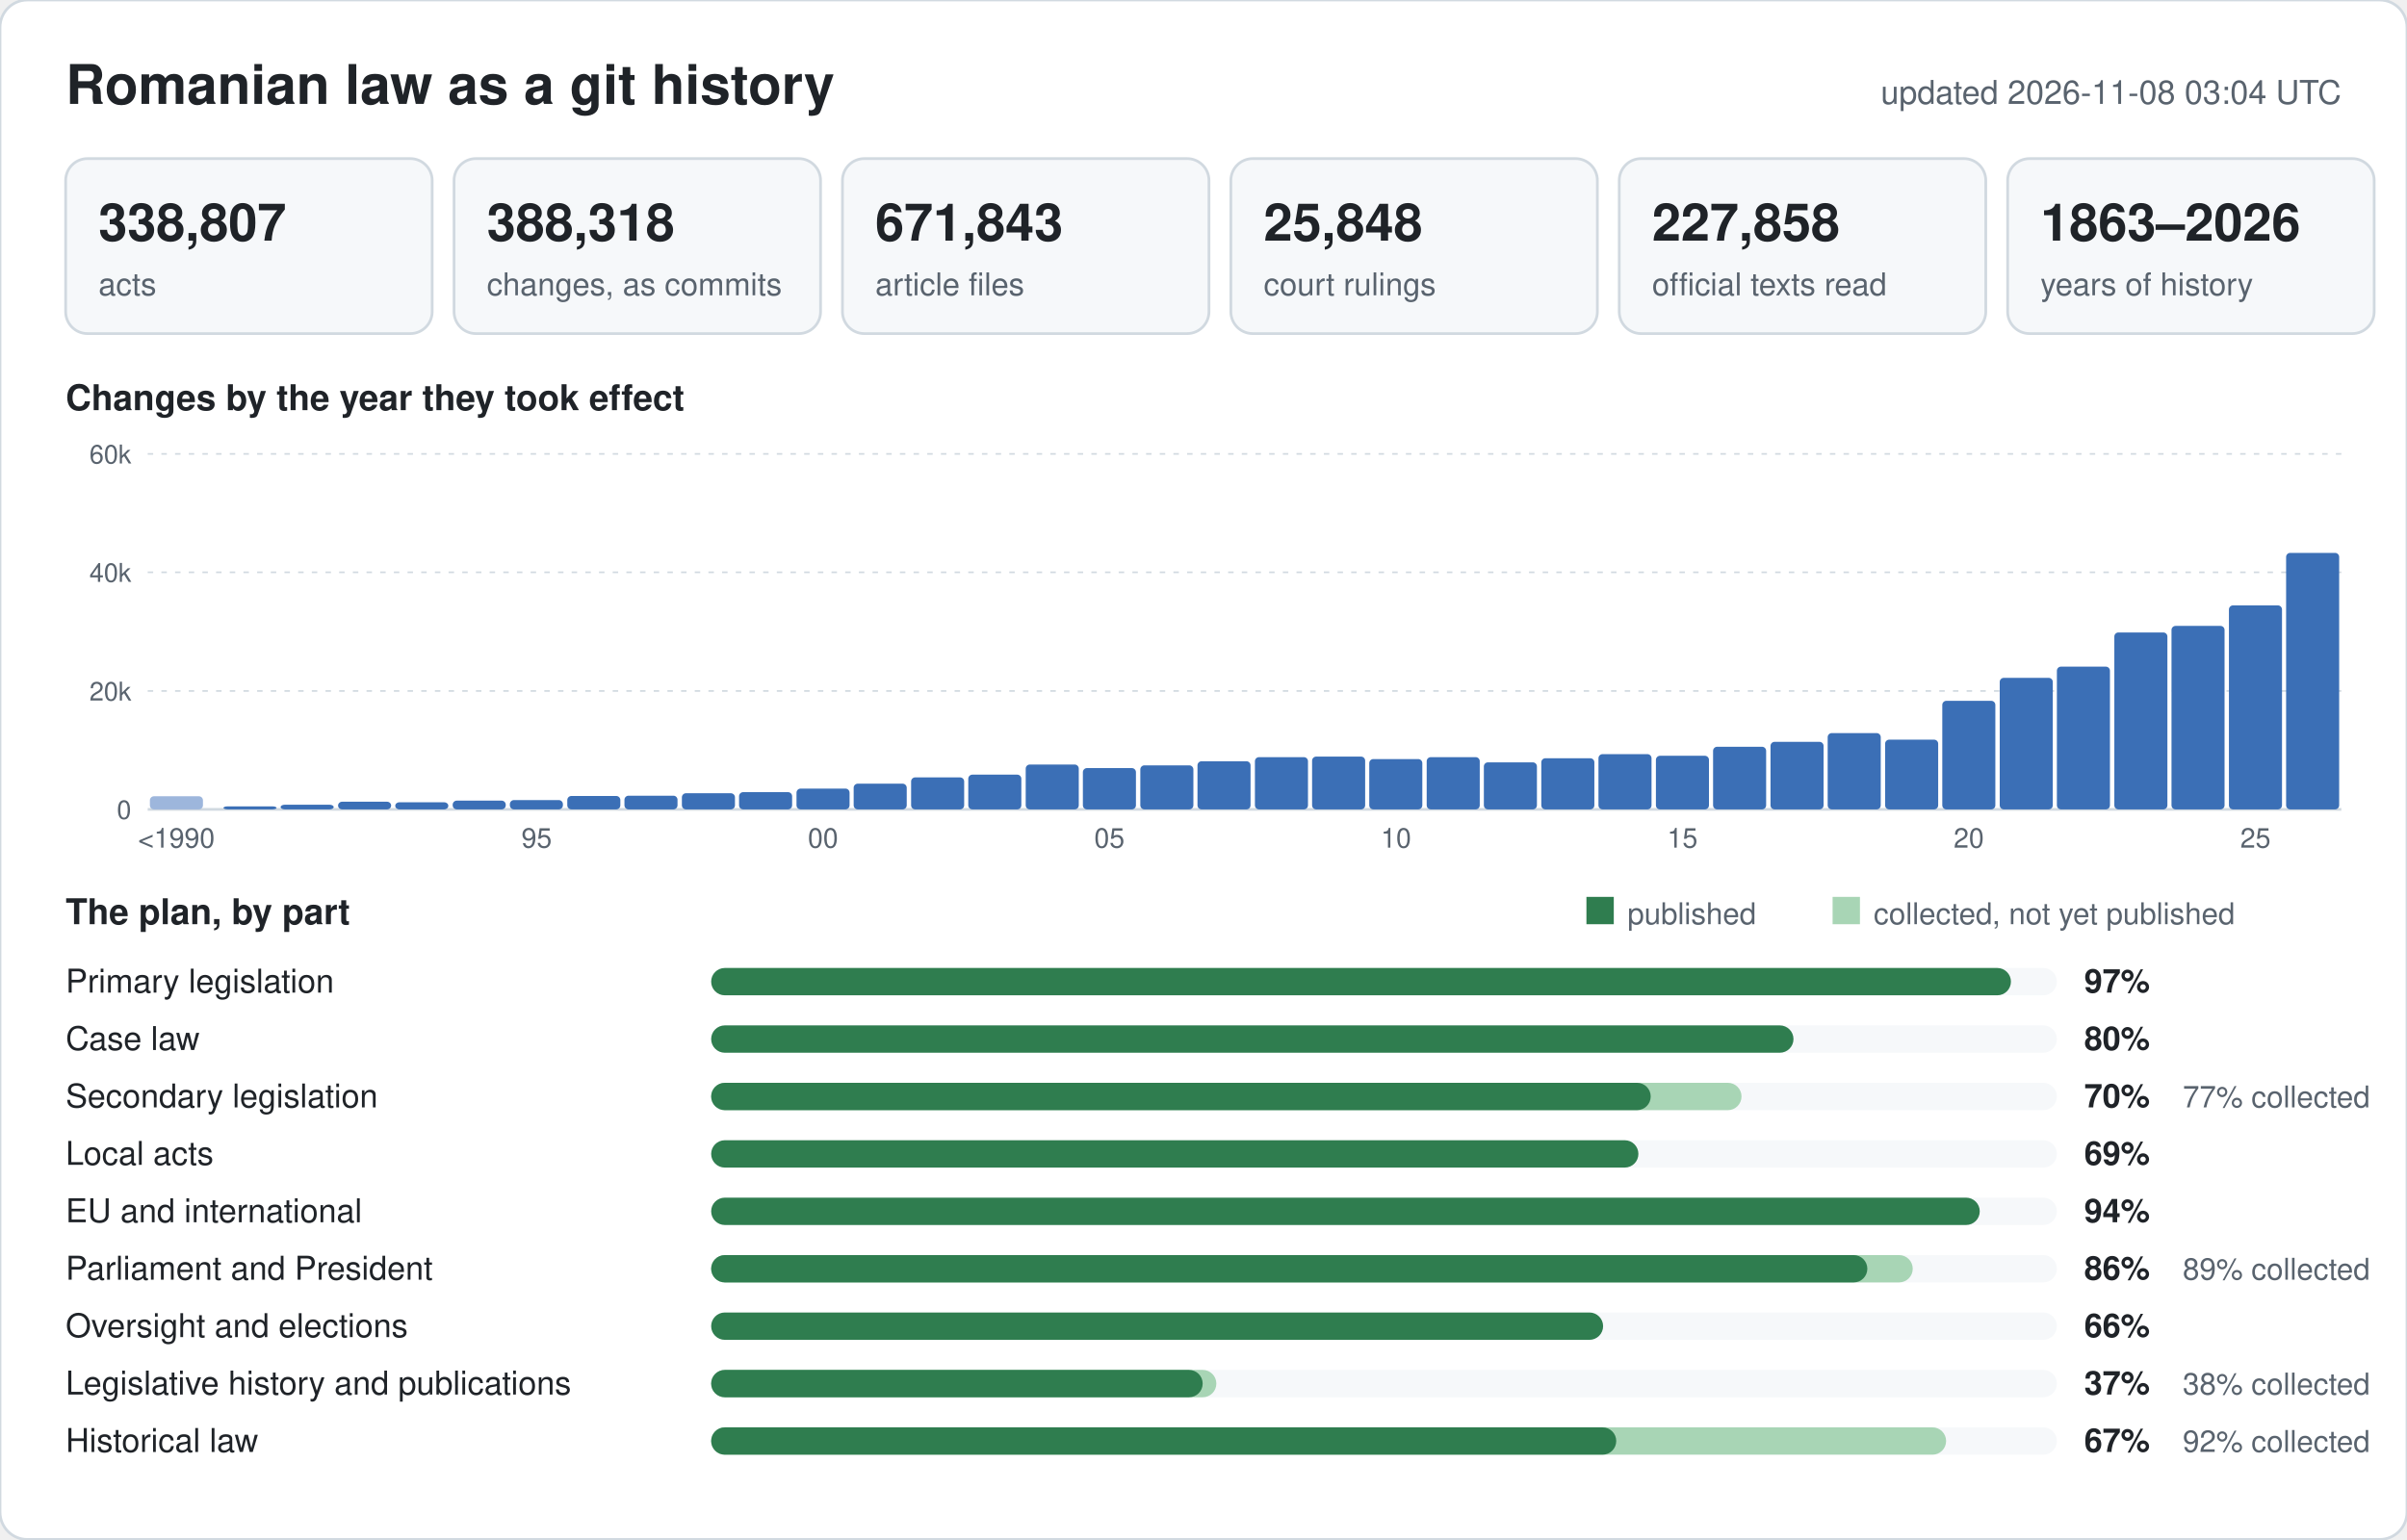
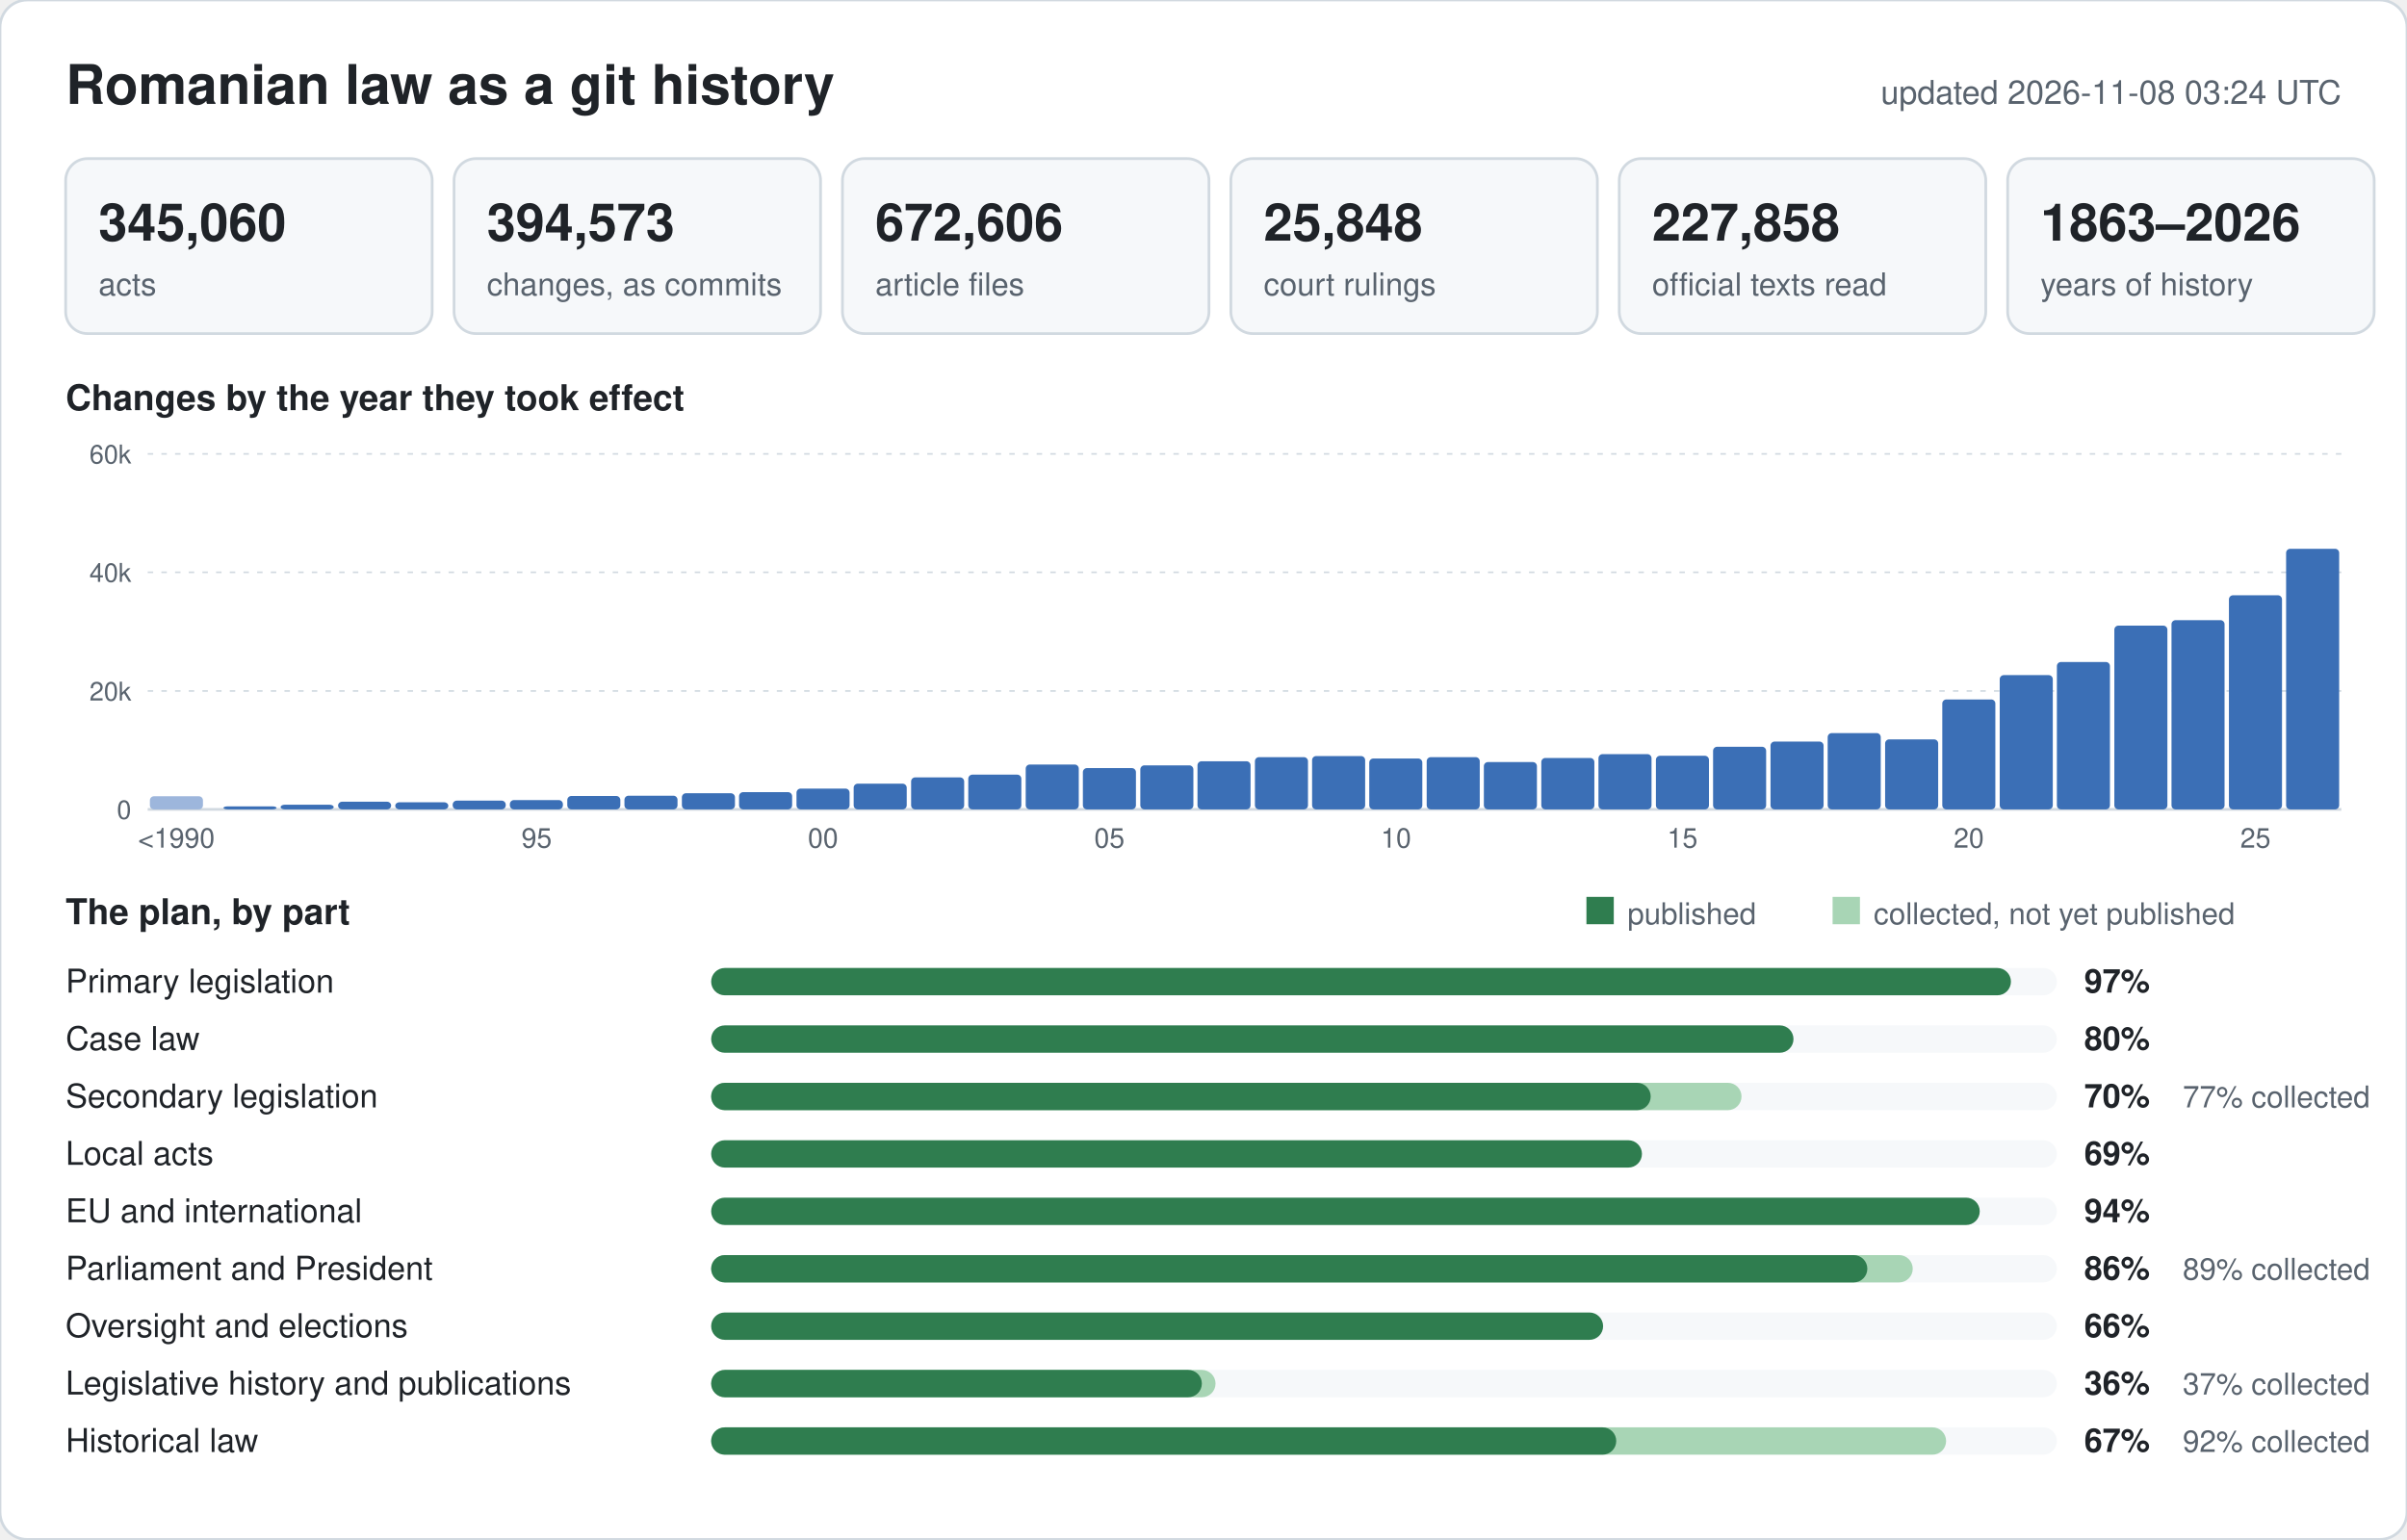
<svg xmlns="http://www.w3.org/2000/svg" width="880" height="563" viewBox="0 0 880 563" font-family="-apple-system,BlinkMacSystemFont,Segoe UI,Helvetica,Arial,sans-serif">
  <rect width="880" height="563" rx="10" fill="#ffffff" stroke="#d1d9e0" />
  <text x="24" y="38" font-size="20" font-weight="600" fill="#1f2328">Romanian law as a git history</text>
-   <text x="856" y="38" font-size="12" text-anchor="end" fill="#59636e">updated 2026-11-08 03:04 UTC</text>
+   <text x="856" y="38" font-size="12" text-anchor="end" fill="#59636e">updated 2026-11-08 03:24 UTC</text>
  <rect x="24" y="58" width="134" height="64" rx="8" fill="#f6f8fa" stroke="#d1d9e0" />
-   <text x="36" y="88" font-size="19" font-weight="600" fill="#1f2328">338,807</text>
+   <text x="36" y="88" font-size="19" font-weight="600" fill="#1f2328">345,060</text>
  <text x="36" y="108" font-size="11.5" fill="#59636e">acts</text>
  <rect x="166" y="58" width="134" height="64" rx="8" fill="#f6f8fa" stroke="#d1d9e0" />
-   <text x="178" y="88" font-size="19" font-weight="600" fill="#1f2328">388,318</text>
+   <text x="178" y="88" font-size="19" font-weight="600" fill="#1f2328">394,573</text>
  <text x="178" y="108" font-size="11.5" fill="#59636e">changes, as commits</text>
  <rect x="308" y="58" width="134" height="64" rx="8" fill="#f6f8fa" stroke="#d1d9e0" />
-   <text x="320" y="88" font-size="19" font-weight="600" fill="#1f2328">671,843</text>
+   <text x="320" y="88" font-size="19" font-weight="600" fill="#1f2328">672,606</text>
  <text x="320" y="108" font-size="11.5" fill="#59636e">article files</text>
  <rect x="450" y="58" width="134" height="64" rx="8" fill="#f6f8fa" stroke="#d1d9e0" />
  <text x="462" y="88" font-size="19" font-weight="600" fill="#1f2328">25,848</text>
  <text x="462" y="108" font-size="11.5" fill="#59636e">court rulings</text>
  <rect x="592" y="58" width="134" height="64" rx="8" fill="#f6f8fa" stroke="#d1d9e0" />
  <text x="604" y="88" font-size="19" font-weight="600" fill="#1f2328">227,858</text>
  <text x="604" y="108" font-size="11.5" fill="#59636e">official texts read</text>
  <rect x="734" y="58" width="134" height="64" rx="8" fill="#f6f8fa" stroke="#d1d9e0" />
  <text x="746" y="88" font-size="19" font-weight="600" fill="#1f2328">1863–2026</text>
  <text x="746" y="108" font-size="11.5" fill="#59636e">years of history</text>
  <text x="24" y="150" font-size="13" font-weight="600" fill="#1f2328">Changes by the year they took effect</text>
  <line x1="54" y1="296.0" x2="856" y2="296.0" stroke="#d1d9e0" stroke-width="1" />
  <text x="48" y="299.5" font-size="9.5" text-anchor="end" fill="#59636e">0</text>
  <line x1="54" y1="252.7" x2="856" y2="252.7" stroke="#d1d9e0" stroke-width="0.6" stroke-dasharray="2 3" />
  <text x="48" y="256.2" font-size="9.5" text-anchor="end" fill="#59636e">20k</text>
  <line x1="54" y1="209.3" x2="856" y2="209.3" stroke="#d1d9e0" stroke-width="0.6" stroke-dasharray="2 3" />
  <text x="48" y="212.8" font-size="9.5" text-anchor="end" fill="#59636e">40k</text>
  <line x1="54" y1="166.0" x2="856" y2="166.0" stroke="#d1d9e0" stroke-width="0.6" stroke-dasharray="2 3" />
  <text x="48" y="169.5" font-size="9.5" text-anchor="end" fill="#59636e">60k</text>
  <rect x="54.8" y="291.2" width="19.4" height="4.8" rx="1.5" fill="#9db6dc" />
  <text x="64.5" y="310" font-size="10" text-anchor="middle" fill="#59636e">&lt;1990</text>
  <rect x="81.7" y="294.9" width="19.4" height="1.1" rx="1.5" fill="#3b6fb6" />
  <rect x="102.6" y="294.3" width="19.4" height="1.7" rx="1.5" fill="#3b6fb6" />
  <rect x="123.6" y="293.2" width="19.4" height="2.8" rx="1.5" fill="#3b6fb6" />
  <rect x="144.5" y="293.4" width="19.4" height="2.6" rx="1.5" fill="#3b6fb6" />
  <rect x="165.5" y="292.8" width="19.4" height="3.2" rx="1.5" fill="#3b6fb6" />
  <rect x="186.4" y="292.6" width="19.4" height="3.4" rx="1.5" fill="#3b6fb6" />
  <text x="196.2" y="310" font-size="10" text-anchor="middle" fill="#59636e">95</text>
  <rect x="207.4" y="291.1" width="19.4" height="4.9" rx="1.5" fill="#3b6fb6" />
  <rect x="228.3" y="291.0" width="19.4" height="5.0" rx="1.5" fill="#3b6fb6" />
  <rect x="249.3" y="290.1" width="19.4" height="5.9" rx="1.5" fill="#3b6fb6" />
  <rect x="270.2" y="289.7" width="19.4" height="6.3" rx="1.5" fill="#3b6fb6" />
  <rect x="291.2" y="288.4" width="19.4" height="7.6" rx="1.5" fill="#3b6fb6" />
  <text x="300.9" y="310" font-size="10" text-anchor="middle" fill="#59636e">00</text>
  <rect x="312.1" y="286.6" width="19.4" height="9.4" rx="1.5" fill="#3b6fb6" />
  <rect x="333.1" y="284.3" width="19.4" height="11.7" rx="1.5" fill="#3b6fb6" />
  <rect x="354.0" y="283.3" width="19.4" height="12.7" rx="1.5" fill="#3b6fb6" />
  <rect x="375.0" y="279.6" width="19.4" height="16.4" rx="1.5" fill="#3b6fb6" />
  <rect x="395.9" y="280.9" width="19.4" height="15.1" rx="1.5" fill="#3b6fb6" />
  <text x="405.6" y="310" font-size="10" text-anchor="middle" fill="#59636e">05</text>
  <rect x="416.9" y="279.9" width="19.4" height="16.1" rx="1.5" fill="#3b6fb6" />
  <rect x="437.8" y="278.4" width="19.4" height="17.6" rx="1.5" fill="#3b6fb6" />
  <rect x="458.8" y="276.9" width="19.4" height="19.1" rx="1.5" fill="#3b6fb6" />
-   <rect x="479.7" y="276.7" width="19.4" height="19.3" rx="1.5" fill="#3b6fb6" />
-   <rect x="500.6" y="277.6" width="19.4" height="18.4" rx="1.5" fill="#3b6fb6" />
+   <rect x="479.7" y="276.5" width="19.4" height="19.5" rx="1.5" fill="#3b6fb6" />
+   <rect x="500.6" y="277.4" width="19.4" height="18.6" rx="1.5" fill="#3b6fb6" />
  <text x="510.4" y="310" font-size="10" text-anchor="middle" fill="#59636e">10</text>
  <rect x="521.6" y="276.9" width="19.4" height="19.1" rx="1.5" fill="#3b6fb6" />
-   <rect x="542.5" y="278.8" width="19.4" height="17.2" rx="1.5" fill="#3b6fb6" />
-   <rect x="563.5" y="277.3" width="19.4" height="18.7" rx="1.5" fill="#3b6fb6" />
+   <rect x="542.5" y="278.7" width="19.4" height="17.3" rx="1.5" fill="#3b6fb6" />
+   <rect x="563.5" y="277.2" width="19.4" height="18.8" rx="1.5" fill="#3b6fb6" />
  <rect x="584.4" y="275.8" width="19.4" height="20.2" rx="1.5" fill="#3b6fb6" />
  <rect x="605.4" y="276.4" width="19.4" height="19.6" rx="1.5" fill="#3b6fb6" />
  <text x="615.1" y="310" font-size="10" text-anchor="middle" fill="#59636e">15</text>
  <rect x="626.3" y="273.1" width="19.4" height="22.9" rx="1.5" fill="#3b6fb6" />
-   <rect x="647.3" y="271.3" width="19.4" height="24.7" rx="1.5" fill="#3b6fb6" />
+   <rect x="647.3" y="271.2" width="19.4" height="24.8" rx="1.5" fill="#3b6fb6" />
  <rect x="668.2" y="268.1" width="19.4" height="27.9" rx="1.5" fill="#3b6fb6" />
-   <rect x="689.2" y="270.5" width="19.4" height="25.5" rx="1.5" fill="#3b6fb6" />
-   <rect x="710.1" y="256.3" width="19.4" height="39.7" rx="1.5" fill="#3b6fb6" />
+   <rect x="689.2" y="270.4" width="19.4" height="25.6" rx="1.5" fill="#3b6fb6" />
+   <rect x="710.1" y="255.8" width="19.4" height="40.2" rx="1.5" fill="#3b6fb6" />
  <text x="719.8" y="310" font-size="10" text-anchor="middle" fill="#59636e">20</text>
-   <rect x="731.1" y="247.9" width="19.4" height="48.1" rx="1.5" fill="#3b6fb6" />
-   <rect x="752.0" y="243.8" width="19.4" height="52.2" rx="1.5" fill="#3b6fb6" />
-   <rect x="773.0" y="231.3" width="19.4" height="64.7" rx="1.5" fill="#3b6fb6" />
-   <rect x="793.9" y="228.9" width="19.4" height="67.1" rx="1.5" fill="#3b6fb6" />
-   <rect x="814.9" y="221.4" width="19.4" height="74.6" rx="1.5" fill="#3b6fb6" />
+   <rect x="731.1" y="246.9" width="19.4" height="49.1" rx="1.5" fill="#3b6fb6" />
+   <rect x="752.0" y="242.1" width="19.4" height="53.9" rx="1.5" fill="#3b6fb6" />
+   <rect x="773.0" y="228.8" width="19.4" height="67.2" rx="1.5" fill="#3b6fb6" />
+   <rect x="793.9" y="226.8" width="19.4" height="69.2" rx="1.5" fill="#3b6fb6" />
+   <rect x="814.9" y="217.7" width="19.4" height="78.3" rx="1.5" fill="#3b6fb6" />
  <text x="824.6" y="310" font-size="10" text-anchor="middle" fill="#59636e">25</text>
-   <rect x="835.8" y="202.2" width="19.4" height="93.8" rx="1.5" fill="#3b6fb6" />
+   <rect x="835.8" y="200.7" width="19.4" height="95.3" rx="1.5" fill="#3b6fb6" />
  <text x="24" y="338" font-size="13" font-weight="600" fill="#1f2328">The plan, by part</text>
  <rect x="580" y="328" width="10" height="10" fill="#2f7d4f" />
  <text x="595" y="338" font-size="11" fill="#59636e">published</text>
  <rect x="670" y="328" width="10" height="10" fill="#a8d5b5" />
  <text x="685" y="338" font-size="11" fill="#59636e">collected, not yet published</text>
  <text x="24" y="363" font-size="12" fill="#1f2328">Primary legislation</text>
  <rect x="260" y="354" width="492" height="10" rx="5" fill="#f6f8fa" />
  <rect x="260" y="354" width="475.2" height="10" rx="5" fill="#2f7d4f" />
  <text x="762" y="363" font-size="12" font-weight="600" fill="#1f2328">97%</text>
  <text x="24" y="384" font-size="12" fill="#1f2328">Case law</text>
  <rect x="260" y="375" width="492" height="10" rx="5" fill="#f6f8fa" />
  <rect x="260" y="375" width="395.7" height="10" rx="5" fill="#2f7d4f" />
  <text x="762" y="384" font-size="12" font-weight="600" fill="#1f2328">80%</text>
  <text x="24" y="405" font-size="12" fill="#1f2328">Secondary legislation</text>
  <rect x="260" y="396" width="492" height="10" rx="5" fill="#f6f8fa" />
  <rect x="260" y="396" width="376.7" height="10" rx="5" fill="#a8d5b5" />
  <rect x="260" y="396" width="343.5" height="10" rx="5" fill="#2f7d4f" />
  <text x="762" y="405" font-size="12" font-weight="600" fill="#1f2328">70%</text>
  <text x="798" y="405" font-size="11" fill="#59636e">77% collected</text>
  <text x="24" y="426" font-size="12" fill="#1f2328">Local acts</text>
  <rect x="260" y="417" width="492" height="10" rx="5" fill="#f6f8fa" />
-   <rect x="260" y="417" width="339.0" height="10" rx="5" fill="#2f7d4f" />
+   <rect x="260" y="417" width="340.3" height="10" rx="5" fill="#2f7d4f" />
  <text x="762" y="426" font-size="12" font-weight="600" fill="#1f2328">69%</text>
  <text x="24" y="447" font-size="12" fill="#1f2328">EU and international</text>
  <rect x="260" y="438" width="492" height="10" rx="5" fill="#f6f8fa" />
  <rect x="260" y="438" width="463.8" height="10" rx="5" fill="#2f7d4f" />
  <text x="762" y="447" font-size="12" font-weight="600" fill="#1f2328">94%</text>
  <text x="24" y="468" font-size="12" fill="#1f2328">Parliament and President</text>
  <rect x="260" y="459" width="492" height="10" rx="5" fill="#f6f8fa" />
  <rect x="260" y="459" width="439.3" height="10" rx="5" fill="#a8d5b5" />
  <rect x="260" y="459" width="422.7" height="10" rx="5" fill="#2f7d4f" />
  <text x="762" y="468" font-size="12" font-weight="600" fill="#1f2328">86%</text>
  <text x="798" y="468" font-size="11" fill="#59636e">89% collected</text>
  <text x="24" y="489" font-size="12" fill="#1f2328">Oversight and elections</text>
  <rect x="260" y="480" width="492" height="10" rx="5" fill="#f6f8fa" />
  <rect x="260" y="480" width="326.1" height="10" rx="5" fill="#2f7d4f" />
  <text x="762" y="489" font-size="12" font-weight="600" fill="#1f2328">66%</text>
  <text x="24" y="510" font-size="12" fill="#1f2328">Legislative history and publications</text>
  <rect x="260" y="501" width="492" height="10" rx="5" fill="#f6f8fa" />
-   <rect x="260" y="501" width="184.7" height="10" rx="5" fill="#a8d5b5" />
-   <rect x="260" y="501" width="179.7" height="10" rx="5" fill="#2f7d4f" />
-   <text x="762" y="510" font-size="12" font-weight="600" fill="#1f2328">37%</text>
-   <text x="798" y="510" font-size="11" fill="#59636e">38% collected</text>
+   <rect x="260" y="501" width="184.4" height="10" rx="5" fill="#a8d5b5" />
+   <rect x="260" y="501" width="179.4" height="10" rx="5" fill="#2f7d4f" />
+   <text x="762" y="510" font-size="12" font-weight="600" fill="#1f2328">36%</text>
+   <text x="798" y="510" font-size="11" fill="#59636e">37% collected</text>
  <text x="24" y="531" font-size="12" fill="#1f2328">Historical law</text>
  <rect x="260" y="522" width="492" height="10" rx="5" fill="#f6f8fa" />
  <rect x="260" y="522" width="451.5" height="10" rx="5" fill="#a8d5b5" />
  <rect x="260" y="522" width="330.9" height="10" rx="5" fill="#2f7d4f" />
  <text x="762" y="531" font-size="12" font-weight="600" fill="#1f2328">67%</text>
  <text x="798" y="531" font-size="11" fill="#59636e">92% collected</text>
</svg>
